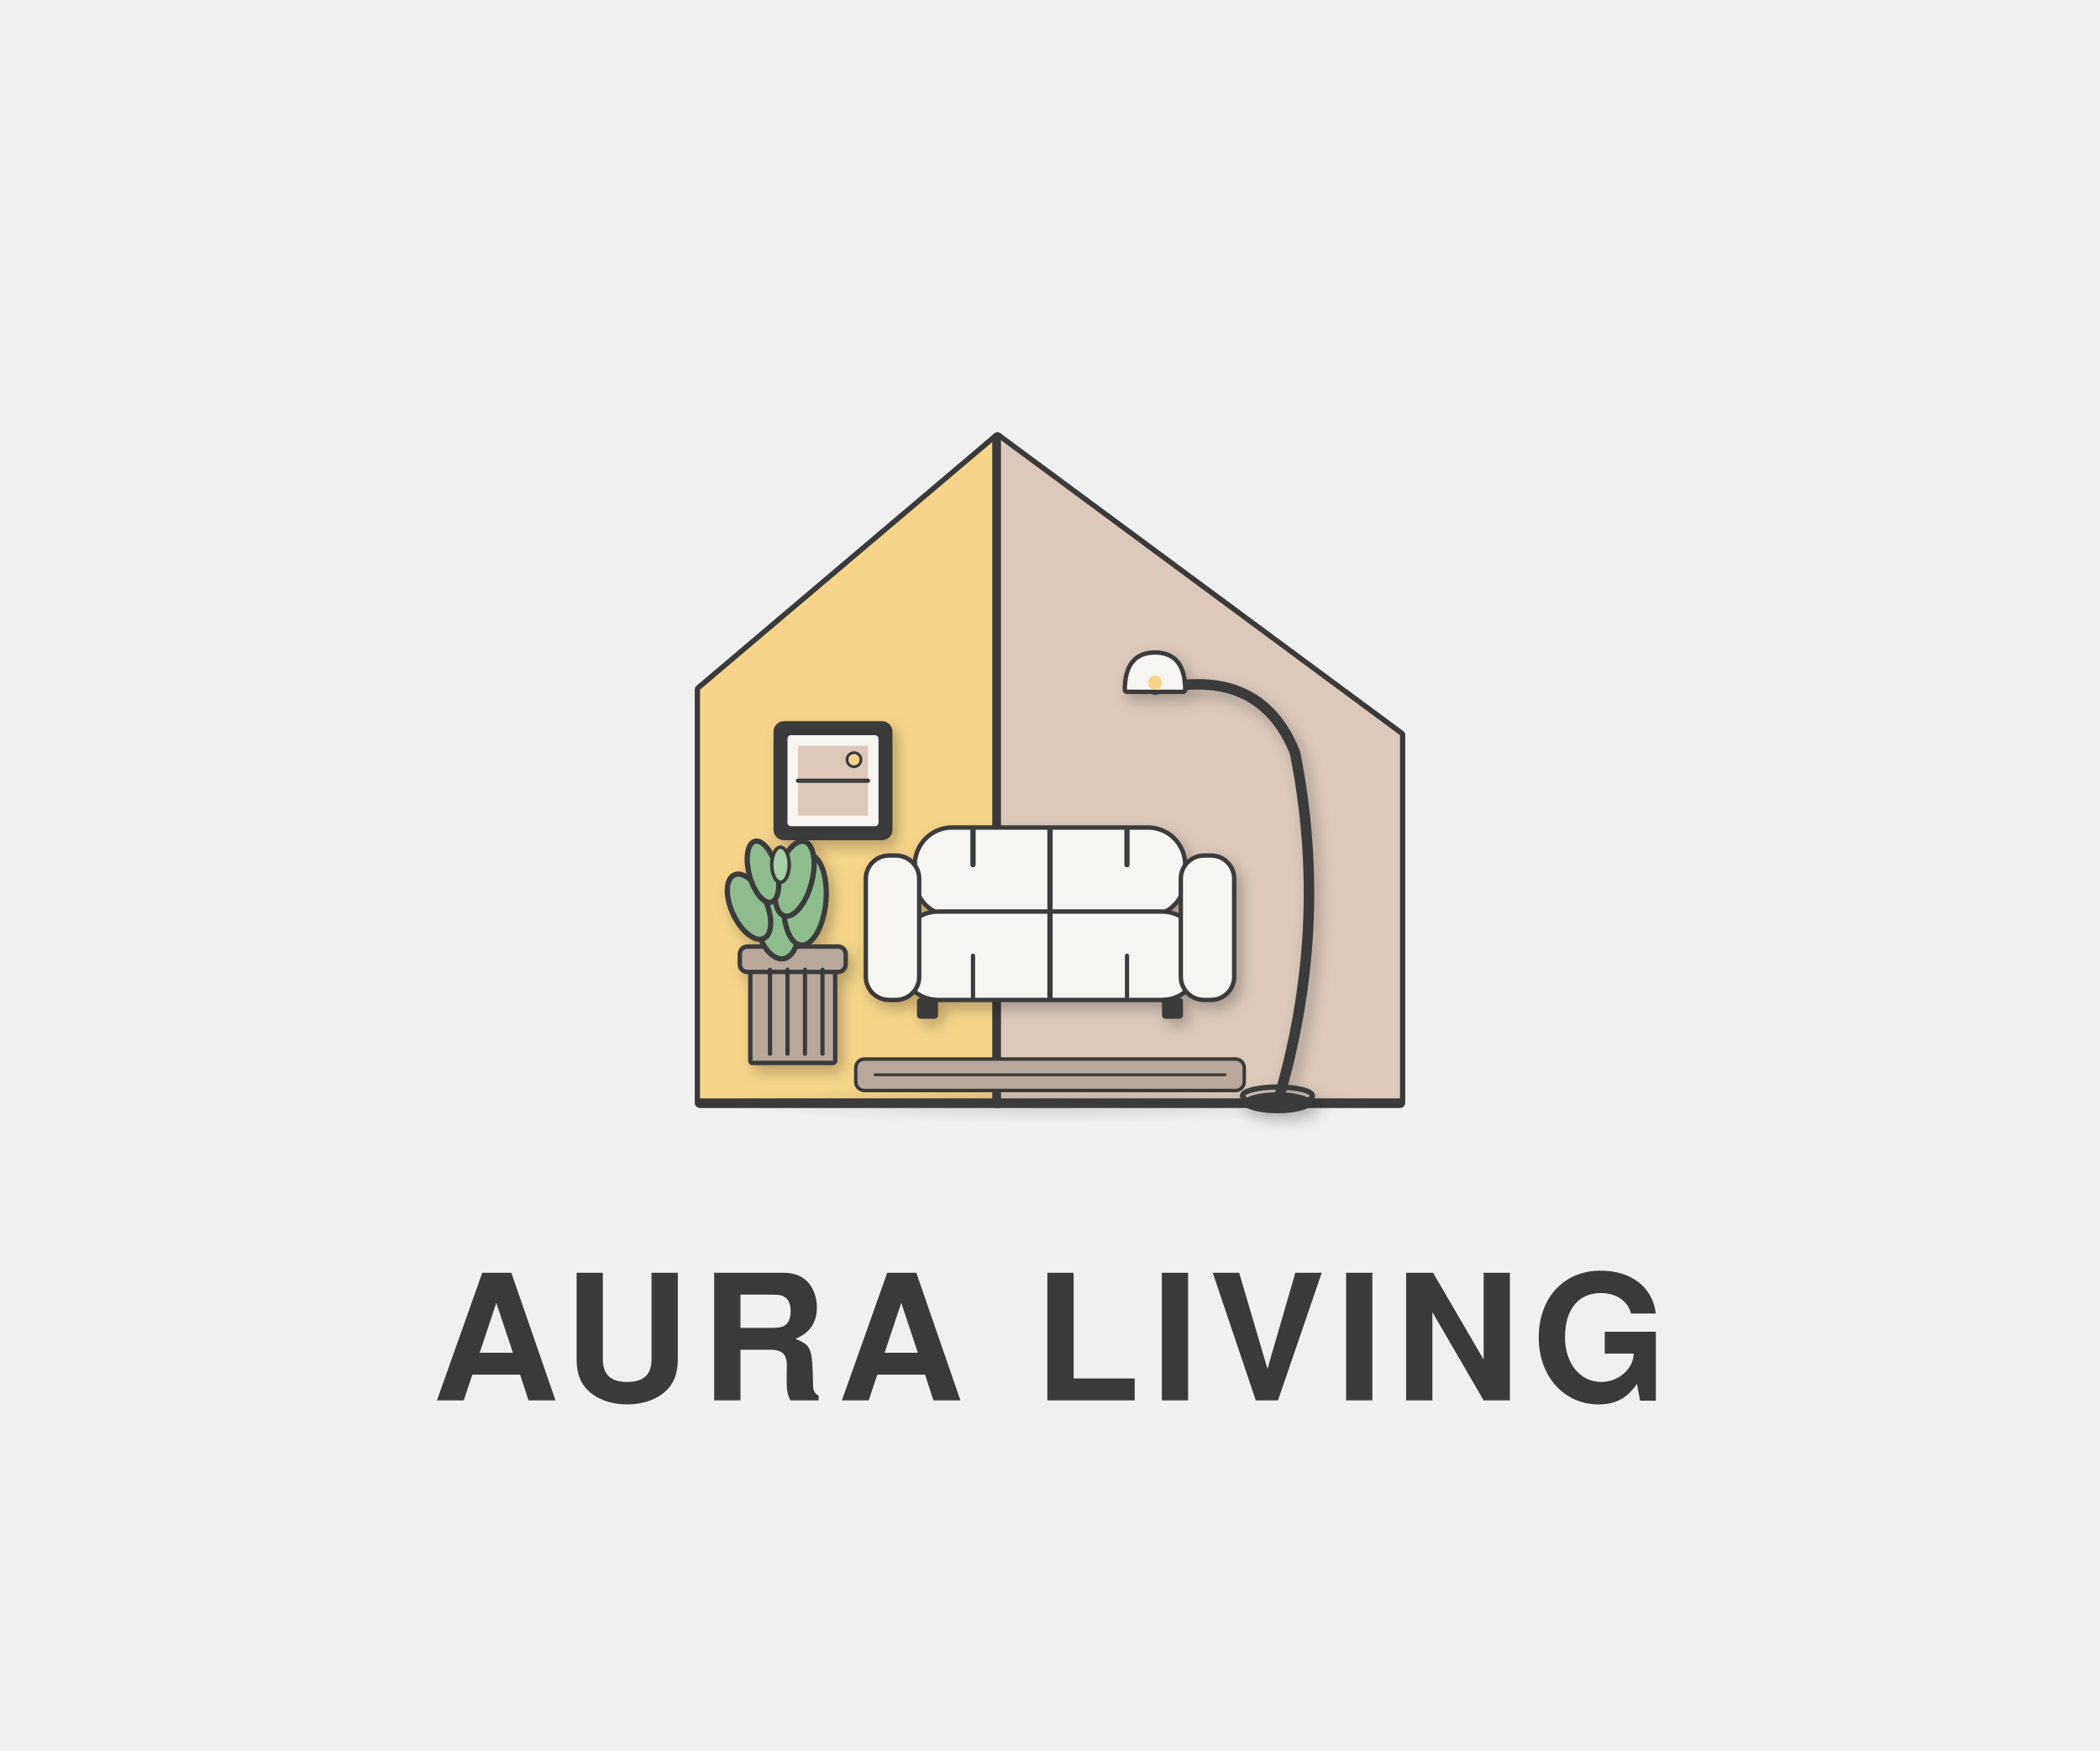
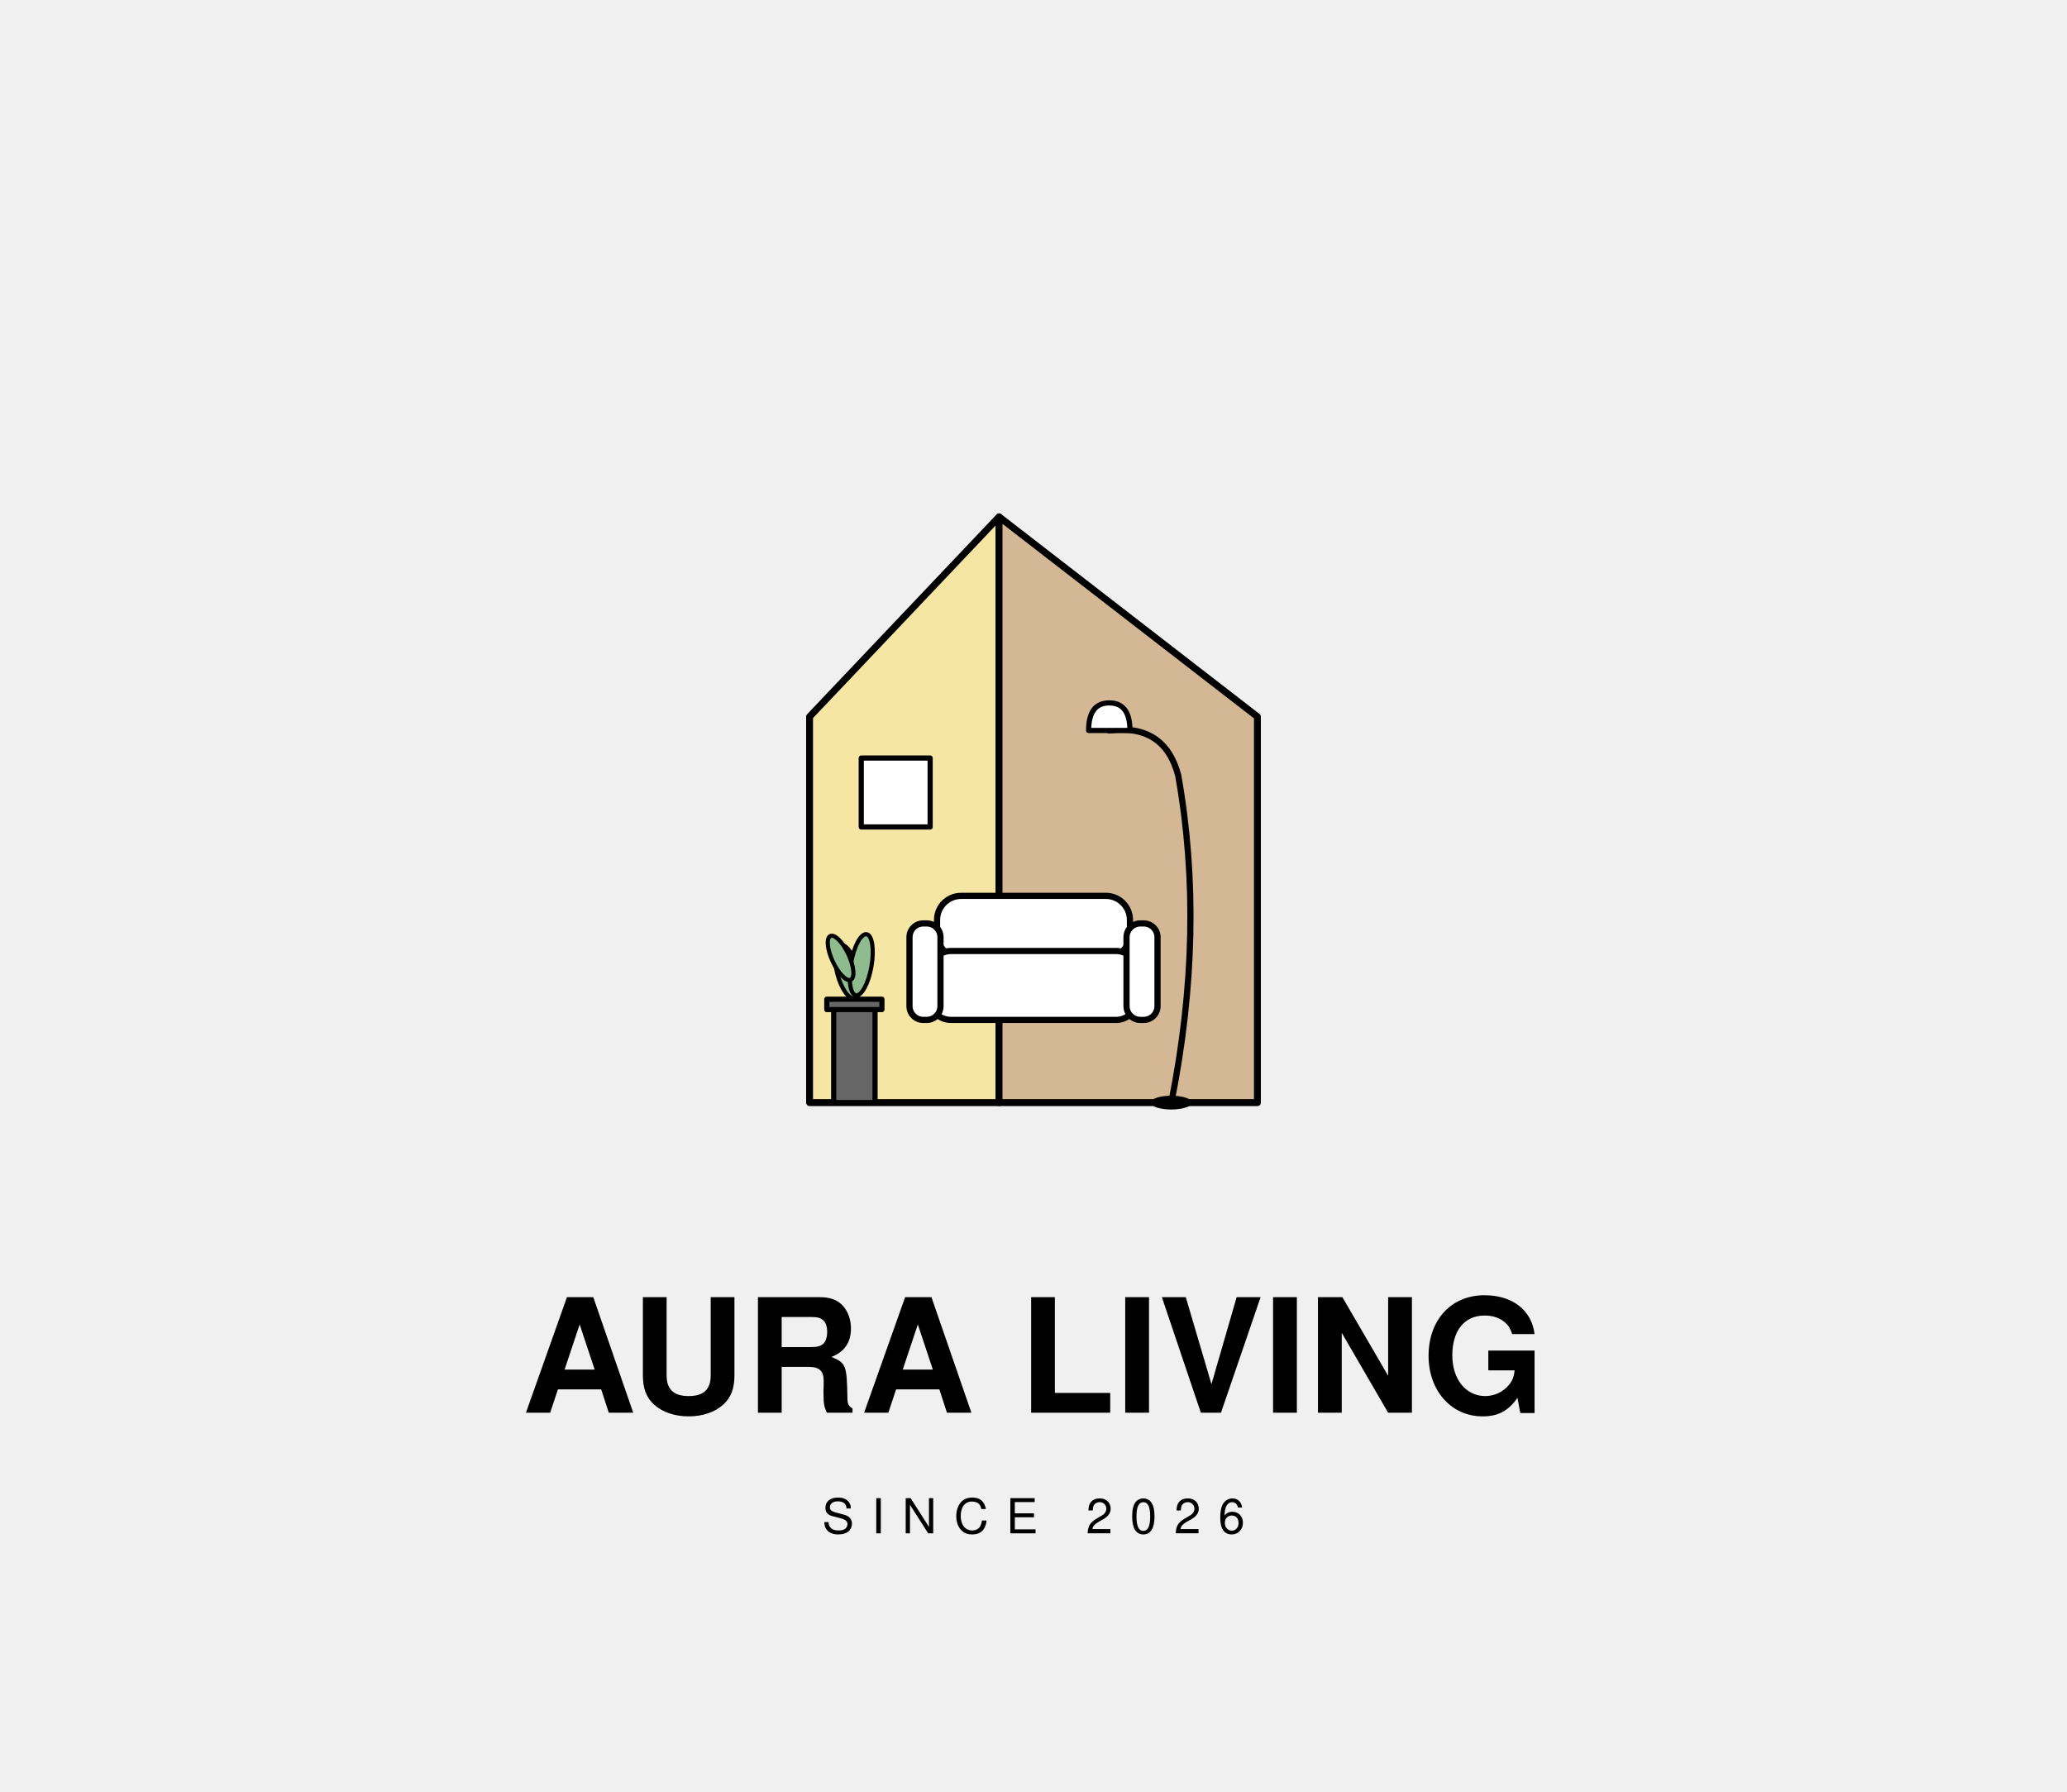
- <svg xmlns="http://www.w3.org/2000/svg" viewBox="0 0 600 500" width="600" height="500">
-   <defs>
-     <filter id="softShadow" x="-20%" y="-20%" width="140%" height="140%">
-       <feGaussianBlur in="SourceAlpha" stdDeviation="2" />
-       <feOffset dx="1.5" dy="2" />
-       <feComponentTransfer>
-         <feFuncA type="linear" slope="0.25" />
-       </feComponentTransfer>
-       <feMerge>
-         <feMergeNode />
-         <feMergeNode in="SourceGraphic" />
-       </feMerge>
-     </filter>
-     <radialGradient id="floorShadow" cx="50%" cy="50%" r="50%">
-       <stop offset="0%" stop-color="#3A3A3A" stop-opacity="0.18" />
-       <stop offset="100%" stop-color="#3A3A3A" stop-opacity="0" />
-     </radialGradient>
-   </defs>
-   <g transform="translate(300, 215)">
-     <path d="M -100 100 L -100 -18 L -15 -90 L -15 100 Z" fill="#F6D58A" stroke="#3A3A3A" stroke-width="3" stroke-linejoin="round" stroke-linecap="round" paint-order="stroke fill" />
-     <path d="M -15 -90 L 100 -5 L 100 100 L -15 100 Z" fill="#DCC9BC" stroke="#3A3A3A" stroke-width="3" stroke-linejoin="round" stroke-linecap="round" paint-order="stroke fill" />
-     <line x1="-15" y1="-90" x2="-15" y2="100" stroke="#3A3A3A" stroke-width="2" stroke-linecap="round" />
-     <line x1="-100" y1="100" x2="100" y2="100" stroke="#3A3A3A" stroke-width="2.5" stroke-linecap="round" />
-     <ellipse cx="0" cy="100" rx="95" ry="6" fill="url(#floorShadow)" />
-     <g filter="url(#softShadow)">
-       <rect x="-78" y="-8" width="32" height="32" rx="2" fill="#3A3A3A" stroke="#3A3A3A" stroke-width="2" stroke-linejoin="round" paint-order="stroke fill" />
-       <rect x="-75" y="-5" width="26" height="26" rx="1" fill="#F7F5F2" />
-       <rect x="-72" y="-2" width="20" height="20" fill="#DCC9BC" />
-       <line x1="-72" y1="8" x2="-52" y2="8" stroke="#3A3A3A" stroke-width="1.2" stroke-linecap="round" />
-       <circle cx="-56" cy="2" r="2" fill="#F6D58A" stroke="#3A3A3A" stroke-width="0.8" />
-     </g>
-     <g filter="url(#softShadow)">
-       <path d="M 65 100 Q 80 50 70 0 Q 60 -25 30 -18" fill="none" stroke="#3A3A3A" stroke-width="3" stroke-linecap="round" />
-       <path d="M 22 -18 Q 22 -28 30 -28 Q 38 -28 38 -18 Z" fill="#F7F5F2" stroke="#3A3A3A" stroke-width="2.5" stroke-linejoin="round" paint-order="stroke fill" />
-       <circle cx="30" cy="-20" r="2" fill="#F6D58A" />
-       <ellipse cx="65" cy="100" rx="10" ry="3" fill="#3A3A3A" />
-       <ellipse cx="65" cy="98" rx="10" ry="2.5" fill="none" stroke="#3A3A3A" stroke-width="1.5" />
-     </g>
-     <rect x="-55" y="88" width="110" height="8" rx="2" fill="#B8A89B" stroke="#3A3A3A" stroke-width="2" stroke-linejoin="round" paint-order="stroke fill" />
-     <line x1="-50" y1="92" x2="50" y2="92" stroke="#3A3A3A" stroke-width="0.8" stroke-linecap="round" />
-     <g filter="url(#softShadow)">
-       <rect x="-38" y="22" width="76" height="24" rx="10" fill="#F7F5F2" stroke="#3A3A3A" stroke-width="2.5" stroke-linejoin="round" paint-order="stroke fill" />
-       <line x1="-22" y1="22" x2="-22" y2="32" stroke="#3A3A3A" stroke-width="1.5" stroke-linecap="round" />
-       <line x1="22" y1="22" x2="22" y2="32" stroke="#3A3A3A" stroke-width="1.5" stroke-linecap="round" />
-       <line x1="0" y1="22" x2="0" y2="46" stroke="#3A3A3A" stroke-width="1.5" stroke-linecap="round" />
-       <line x1="-30" y1="46" x2="30" y2="46" stroke="#3A3A3A" stroke-width="1.2" stroke-linecap="round" />
-       <rect x="-42" y="46" width="84" height="24" rx="10" fill="#F7F5F2" stroke="#3A3A3A" stroke-width="2.5" stroke-linejoin="round" paint-order="stroke fill" />
-       <line x1="0" y1="46" x2="0" y2="70" stroke="#3A3A3A" stroke-width="1.5" stroke-linecap="round" />
-       <line x1="-22" y1="58" x2="-22" y2="70" stroke="#3A3A3A" stroke-width="1.2" stroke-linecap="round" />
-       <line x1="22" y1="58" x2="22" y2="70" stroke="#3A3A3A" stroke-width="1.2" stroke-linecap="round" />
-       <rect x="-52" y="30" width="14" height="40" rx="6" fill="#F7F5F2" stroke="#3A3A3A" stroke-width="2.5" stroke-linejoin="round" paint-order="stroke fill" />
-       <rect x="38" y="30" width="14" height="40" rx="6" fill="#F7F5F2" stroke="#3A3A3A" stroke-width="2.5" stroke-linejoin="round" paint-order="stroke fill" />
-       <rect x="-38" y="70" width="6" height="6" rx="1" fill="#3A3A3A" />
-       <rect x="32" y="70" width="6" height="6" rx="1" fill="#3A3A3A" />
-     </g>
-     <g filter="url(#softShadow)">
-       <path d="M -85 60 L -85 88 L -62 88 L -62 60 Z" fill="#B8A89B" stroke="#3A3A3A" stroke-width="2.5" stroke-linejoin="round" paint-order="stroke fill" />
-       <rect x="-88" y="56" width="29" height="6" rx="1.5" fill="#B8A89B" stroke="#3A3A3A" stroke-width="2.5" stroke-linejoin="round" paint-order="stroke fill" />
-       <line x1="-80" y1="62" x2="-80" y2="86" stroke="#3A3A3A" stroke-width="1.2" stroke-linecap="round" />
-       <line x1="-75" y1="62" x2="-75" y2="86" stroke="#3A3A3A" stroke-width="1.2" stroke-linecap="round" />
-       <line x1="-70" y1="62" x2="-70" y2="86" stroke="#3A3A3A" stroke-width="1.2" stroke-linecap="round" />
-       <line x1="-65" y1="62" x2="-65" y2="86" stroke="#3A3A3A" stroke-width="1.2" stroke-linecap="round" />
-       <ellipse cx="-78" cy="48" rx="6" ry="11" fill="#8FBC8F" stroke="#3A3A3A" stroke-width="1.5" transform="rotate(-10 -78 48)" />
-       <ellipse cx="-70" cy="42" rx="6" ry="13" fill="#8FBC8F" stroke="#3A3A3A" stroke-width="1.5" transform="rotate(5 -70 42)" />
-       <ellipse cx="-86" cy="44" rx="5" ry="10" fill="#8FBC8F" stroke="#3A3A3A" stroke-width="1.5" transform="rotate(-25 -86 44)" />
-       <ellipse cx="-73" cy="36" rx="5" ry="11" fill="#8FBC8F" stroke="#3A3A3A" stroke-width="1.5" transform="rotate(15 -73 36)" />
-       <ellipse cx="-82" cy="34" rx="4" ry="9" fill="#8FBC8F" stroke="#3A3A3A" stroke-width="1.5" transform="rotate(-15 -82 34)" />
-       <ellipse cx="-77" cy="32" rx="2.5" ry="5" fill="#A8D0A8" stroke="#3A3A3A" stroke-width="1" />
-     </g>
+ <svg xmlns="http://www.w3.org/2000/svg" viewBox="0 0 600 520" width="600" height="520">
+   <g transform="translate(300, 220)" stroke="#000000" stroke-linejoin="round" stroke-linecap="round">
+     <path d="M -65 100 L -65 -12 L -10 -70 L -10 100 Z" fill="#F5E6A3" stroke="#000000" stroke-width="2" />
+     <path d="M -10 -70 L 65 -12 L 65 100 L -10 100 Z" fill="#D4B896" stroke="#000000" stroke-width="2" />
+     <line x1="-10" y1="-70" x2="-10" y2="100" stroke="#000000" stroke-width="1.5" />
+     <rect x="-50" y="0" width="20" height="20" fill="#FFFFFF" stroke="#000000" stroke-width="1.5" />
+     <path d="M 40 100 Q 50 50 42 5 Q 38 -10 22 -8" fill="none" stroke="#000000" stroke-width="1.8" stroke-linecap="round" />
+     <path d="M 16 -8 Q 16 -16 22 -16 Q 28 -16 28 -8 Z" fill="#FFFFFF" stroke="#000000" stroke-width="1.5" />
+     <ellipse cx="40" cy="100" rx="6" ry="2" fill="#000000" stroke="none" />
+     <rect x="-28" y="40" width="56" height="18" rx="7" fill="#FFFFFF" stroke="#000000" stroke-width="1.8" />
+     <rect x="-30" y="56" width="60" height="20" rx="6" fill="#FFFFFF" stroke="#000000" stroke-width="1.8" />
+     <rect x="-36" y="48" width="9" height="28" rx="4" fill="#FFFFFF" stroke="#000000" stroke-width="1.8" />
+     <rect x="27" y="48" width="9" height="28" rx="4" fill="#FFFFFF" stroke="#000000" stroke-width="1.8" />
+     <rect x="-58" y="72" width="12" height="28" fill="#666666" stroke="#000000" stroke-width="1.5" />
+     <rect x="-60" y="70" width="16" height="3" fill="#666666" stroke="#000000" stroke-width="1.5" />
+     <ellipse cx="-54" cy="62" rx="3" ry="8" fill="#8FBC8F" stroke="#000000" stroke-width="1.2" transform="rotate(-15 -54 62)" />
+     <ellipse cx="-50" cy="60" rx="3" ry="9" fill="#8FBC8F" stroke="#000000" stroke-width="1.2" transform="rotate(10 -50 60)" />
+     <ellipse cx="-56" cy="58" rx="2.5" ry="7" fill="#8FBC8F" stroke="#000000" stroke-width="1.2" transform="rotate(-25 -56 58)" />
  </g>
-   <text x="300" y="400" font-family="Montserrat, Poppins, Gilroy, Helvetica, Arial, sans-serif" font-size="50" font-weight="800" fill="#3A3A3A" text-anchor="middle" letter-spacing="3">AURA LIVING</text>
+   <text x="300" y="410" font-family="Montserrat, Poppins, Helvetica, Arial, sans-serif" font-size="46" font-weight="700" fill="#000000" text-anchor="middle" letter-spacing="0">AURA LIVING</text>
+   <text x="300" y="445" font-family="Montserrat, Poppins, Helvetica, Arial, sans-serif" font-size="14" font-weight="400" fill="#000000" text-anchor="middle" letter-spacing="5">SINCE 2026</text>
</svg>
